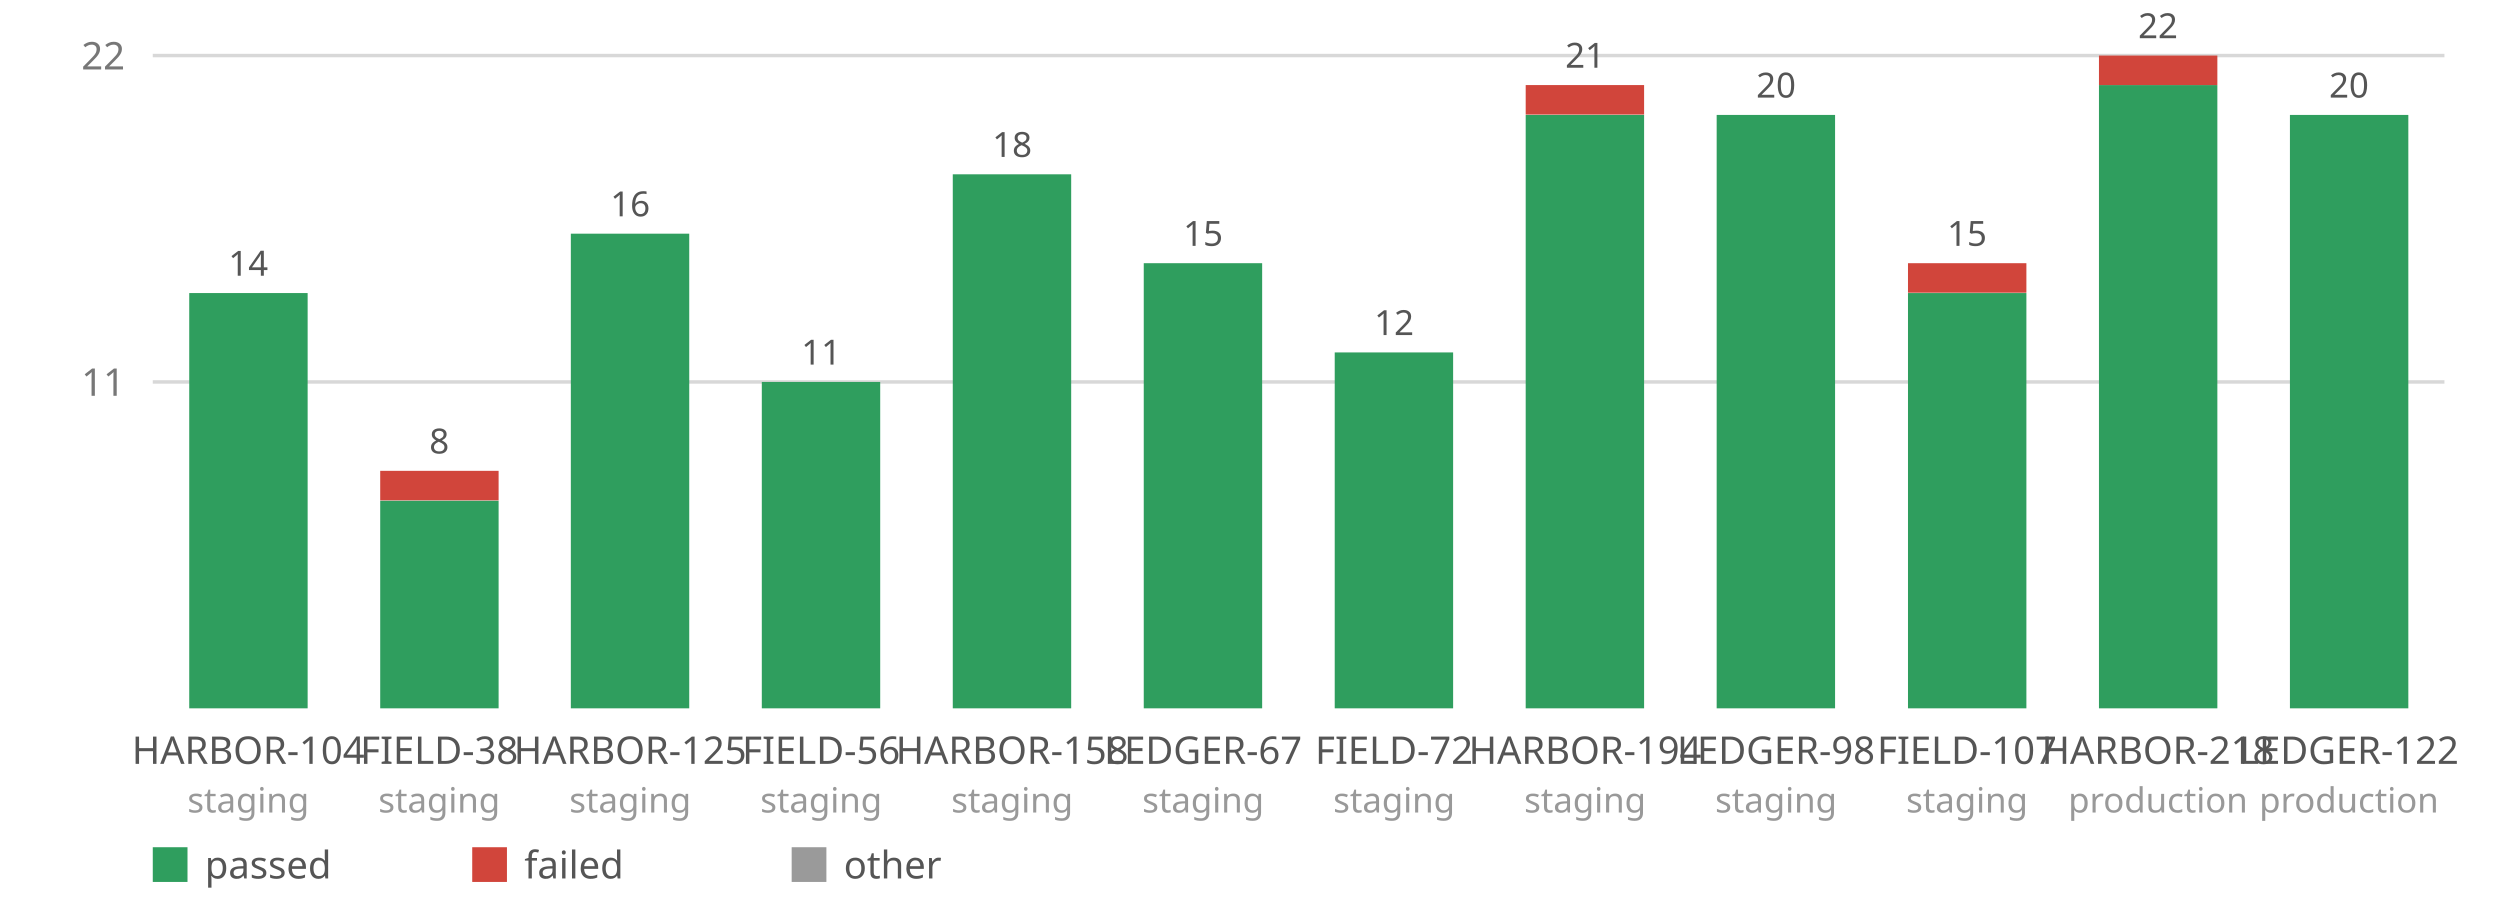
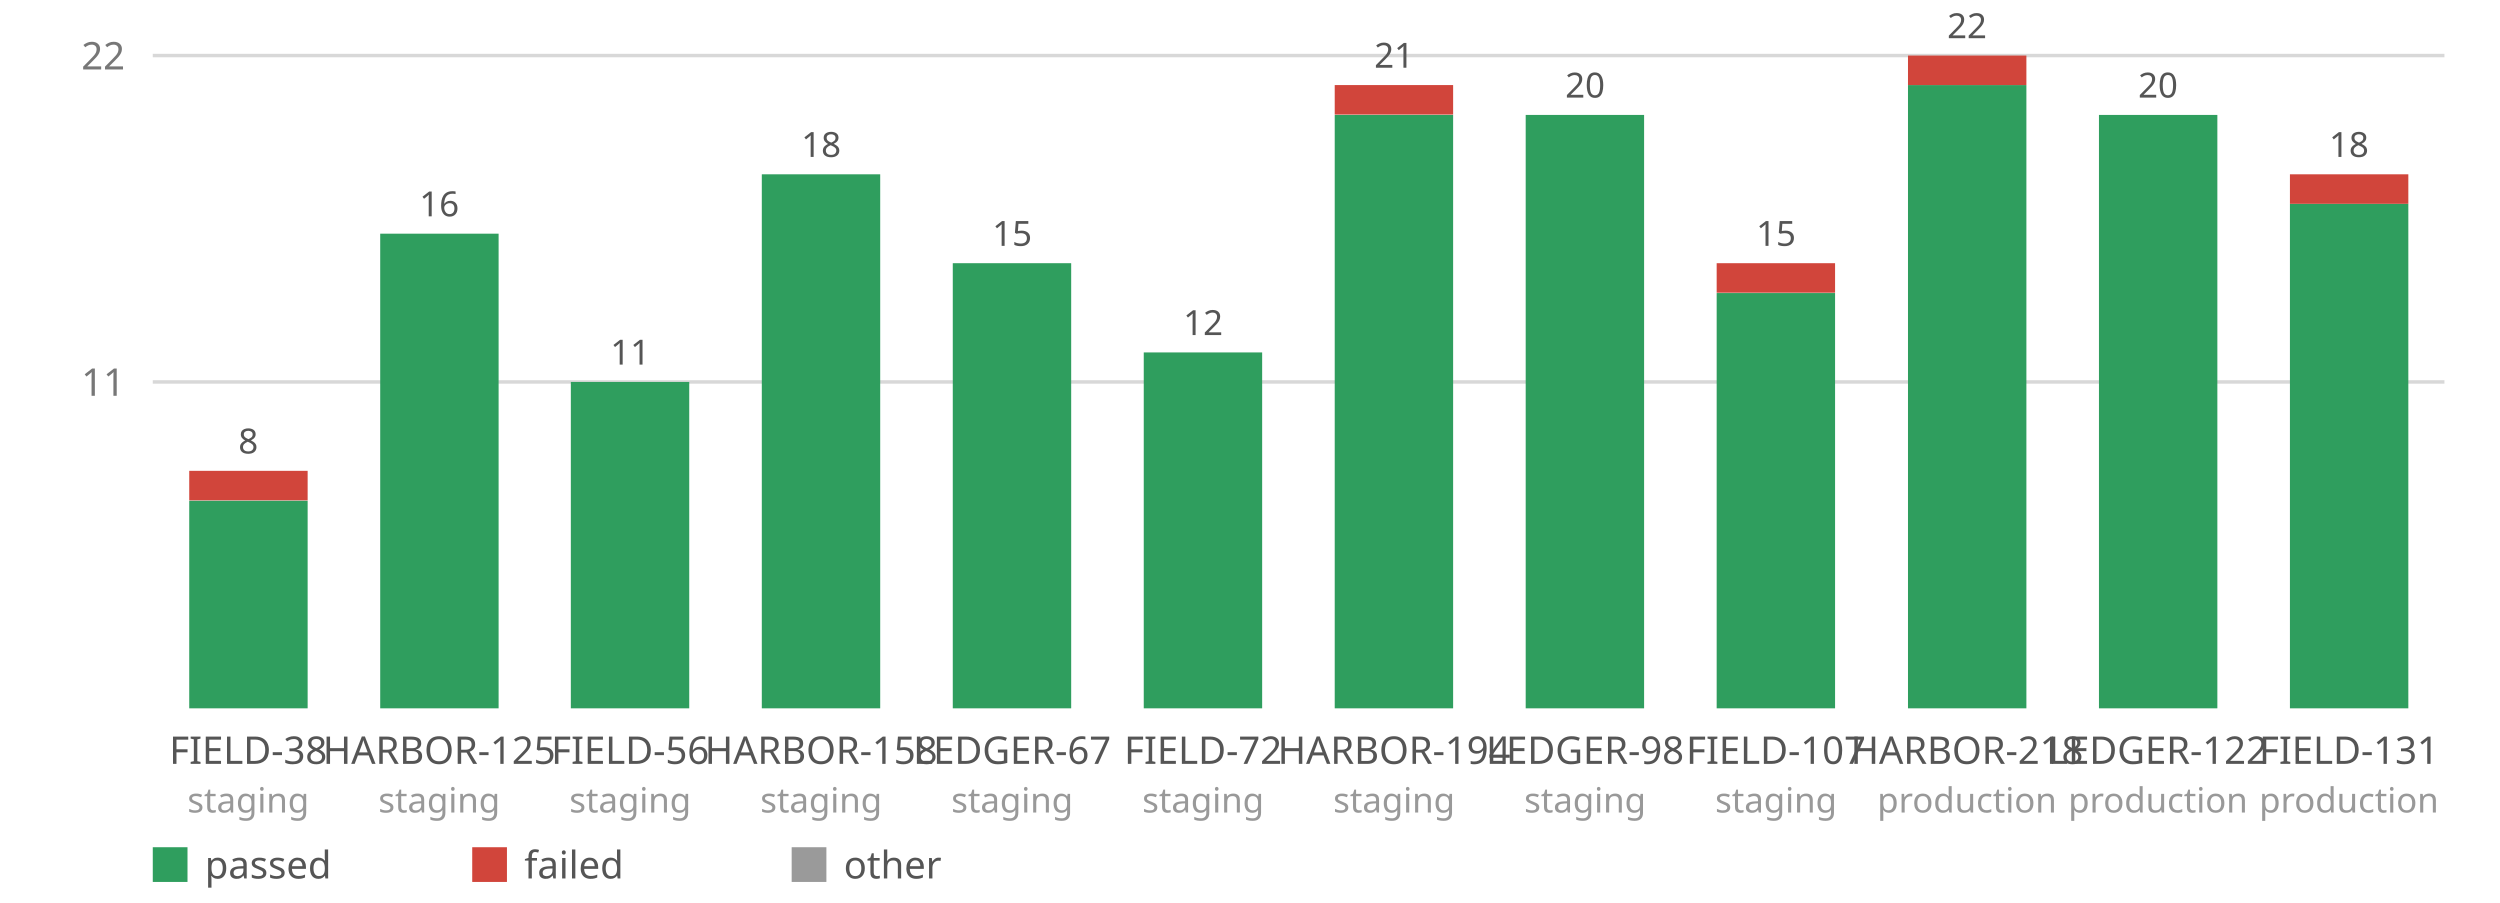
<svg xmlns="http://www.w3.org/2000/svg" viewBox="0 0 720 260" width="720" height="260" font-family="ui-sans-serif, system-ui, sans-serif">
  <rect width="720" height="260" fill="none" />
  <line x1="44" y1="110.0" x2="704" y2="110.0" stroke="#d8d8d8" stroke-width="1" />
  <text x="36" y="114.0" font-size="11" fill="#777" text-anchor="end">11</text>
  <line x1="44" y1="16.0" x2="704" y2="16.0" stroke="#d8d8d8" stroke-width="1" />
  <text x="36" y="20.0" font-size="11" fill="#777" text-anchor="end">22</text>
-   <rect x="54.5" y="84.4" width="34.1" height="119.6" fill="#2f9e5e" />
-   <text x="71.5" y="220" font-size="11" fill="#555" text-anchor="middle">HARBOR-104</text>
+   <rect x="54.5" y="144.2" width="34.1" height="59.8" fill="#2f9e5e" />
+   <rect x="54.5" y="135.6" width="34.1" height="8.5" fill="#d1453b" />
+   <text x="71.5" y="220" font-size="11" fill="#555" text-anchor="middle">FIELD-38</text>
  <text x="71.5" y="234" font-size="10" fill="#999" text-anchor="middle">staging</text>
-   <text x="71.5" y="79.4" font-size="10" fill="#555" text-anchor="middle">14</text>
-   <rect x="109.5" y="144.2" width="34.1" height="59.8" fill="#2f9e5e" />
-   <rect x="109.5" y="135.6" width="34.1" height="8.5" fill="#d1453b" />
-   <text x="126.5" y="220" font-size="11" fill="#555" text-anchor="middle">FIELD-38</text>
+   <text x="71.5" y="130.6" font-size="10" fill="#555" text-anchor="middle">8</text>
+   <rect x="109.5" y="67.3" width="34.1" height="136.7" fill="#2f9e5e" />
+   <text x="126.5" y="220" font-size="11" fill="#555" text-anchor="middle">HARBOR-125</text>
  <text x="126.5" y="234" font-size="10" fill="#999" text-anchor="middle">staging</text>
-   <text x="126.5" y="130.6" font-size="10" fill="#555" text-anchor="middle">8</text>
-   <rect x="164.4" y="67.3" width="34.1" height="136.7" fill="#2f9e5e" />
-   <text x="181.5" y="220" font-size="11" fill="#555" text-anchor="middle">HARBOR-125</text>
+   <text x="126.5" y="62.3" font-size="10" fill="#555" text-anchor="middle">16</text>
+   <rect x="164.4" y="110.0" width="34.1" height="94.0" fill="#2f9e5e" />
+   <text x="181.5" y="220" font-size="11" fill="#555" text-anchor="middle">FIELD-56</text>
  <text x="181.5" y="234" font-size="10" fill="#999" text-anchor="middle">staging</text>
-   <text x="181.5" y="62.3" font-size="10" fill="#555" text-anchor="middle">16</text>
-   <rect x="219.4" y="110.0" width="34.1" height="94.0" fill="#2f9e5e" />
-   <text x="236.5" y="220" font-size="11" fill="#555" text-anchor="middle">FIELD-56</text>
+   <text x="181.5" y="105.0" font-size="10" fill="#555" text-anchor="middle">11</text>
+   <rect x="219.4" y="50.2" width="34.1" height="153.8" fill="#2f9e5e" />
+   <text x="236.5" y="220" font-size="11" fill="#555" text-anchor="middle">HARBOR-158</text>
  <text x="236.5" y="234" font-size="10" fill="#999" text-anchor="middle">staging</text>
-   <text x="236.5" y="105.0" font-size="10" fill="#555" text-anchor="middle">11</text>
-   <rect x="274.4" y="50.2" width="34.1" height="153.8" fill="#2f9e5e" />
-   <text x="291.5" y="220" font-size="11" fill="#555" text-anchor="middle">HARBOR-158</text>
+   <text x="236.5" y="45.2" font-size="10" fill="#555" text-anchor="middle">18</text>
+   <rect x="274.4" y="75.8" width="34.1" height="128.2" fill="#2f9e5e" />
+   <text x="291.5" y="220" font-size="11" fill="#555" text-anchor="middle">LEDGER-67</text>
  <text x="291.5" y="234" font-size="10" fill="#999" text-anchor="middle">staging</text>
-   <text x="291.5" y="45.2" font-size="10" fill="#555" text-anchor="middle">18</text>
-   <rect x="329.4" y="75.8" width="34.1" height="128.2" fill="#2f9e5e" />
-   <text x="346.5" y="220" font-size="11" fill="#555" text-anchor="middle">LEDGER-67</text>
+   <text x="291.5" y="70.8" font-size="10" fill="#555" text-anchor="middle">15</text>
+   <rect x="329.4" y="101.5" width="34.1" height="102.5" fill="#2f9e5e" />
+   <text x="346.5" y="220" font-size="11" fill="#555" text-anchor="middle">FIELD-72</text>
  <text x="346.5" y="234" font-size="10" fill="#999" text-anchor="middle">staging</text>
-   <text x="346.5" y="70.8" font-size="10" fill="#555" text-anchor="middle">15</text>
-   <rect x="384.4" y="101.5" width="34.1" height="102.5" fill="#2f9e5e" />
-   <text x="401.5" y="220" font-size="11" fill="#555" text-anchor="middle">FIELD-72</text>
+   <text x="346.5" y="96.5" font-size="10" fill="#555" text-anchor="middle">12</text>
+   <rect x="384.4" y="33.1" width="34.1" height="170.9" fill="#2f9e5e" />
+   <rect x="384.4" y="24.5" width="34.1" height="8.5" fill="#d1453b" />
+   <text x="401.5" y="220" font-size="11" fill="#555" text-anchor="middle">HARBOR-194</text>
  <text x="401.5" y="234" font-size="10" fill="#999" text-anchor="middle">staging</text>
-   <text x="401.5" y="96.5" font-size="10" fill="#555" text-anchor="middle">12</text>
+   <text x="401.5" y="19.5" font-size="10" fill="#555" text-anchor="middle">21</text>
  <rect x="439.4" y="33.1" width="34.1" height="170.9" fill="#2f9e5e" />
-   <rect x="439.4" y="24.5" width="34.1" height="8.5" fill="#d1453b" />
-   <text x="456.5" y="220" font-size="11" fill="#555" text-anchor="middle">HARBOR-194</text>
+   <text x="456.5" y="220" font-size="11" fill="#555" text-anchor="middle">LEDGER-98</text>
  <text x="456.5" y="234" font-size="10" fill="#999" text-anchor="middle">staging</text>
-   <text x="456.5" y="19.5" font-size="10" fill="#555" text-anchor="middle">21</text>
-   <rect x="494.4" y="33.1" width="34.1" height="170.9" fill="#2f9e5e" />
-   <text x="511.5" y="220" font-size="11" fill="#555" text-anchor="middle">LEDGER-98</text>
+   <text x="456.5" y="28.1" font-size="10" fill="#555" text-anchor="middle">20</text>
+   <rect x="494.4" y="84.4" width="34.1" height="119.6" fill="#2f9e5e" />
+   <rect x="494.4" y="75.8" width="34.1" height="8.5" fill="#d1453b" />
+   <text x="511.5" y="220" font-size="11" fill="#555" text-anchor="middle">FIELD-107</text>
  <text x="511.5" y="234" font-size="10" fill="#999" text-anchor="middle">staging</text>
-   <text x="511.5" y="28.1" font-size="10" fill="#555" text-anchor="middle">20</text>
-   <rect x="549.5" y="84.4" width="34.1" height="119.6" fill="#2f9e5e" />
-   <rect x="549.5" y="75.8" width="34.1" height="8.5" fill="#d1453b" />
-   <text x="566.5" y="220" font-size="11" fill="#555" text-anchor="middle">FIELD-107</text>
-   <text x="566.5" y="234" font-size="10" fill="#999" text-anchor="middle">staging</text>
-   <text x="566.5" y="70.8" font-size="10" fill="#555" text-anchor="middle">15</text>
-   <rect x="604.5" y="24.5" width="34.1" height="179.5" fill="#2f9e5e" />
-   <rect x="604.5" y="16.0" width="34.1" height="8.5" fill="#d1453b" />
-   <text x="621.5" y="220" font-size="11" fill="#555" text-anchor="middle">HARBOR-218</text>
+   <text x="511.5" y="70.8" font-size="10" fill="#555" text-anchor="middle">15</text>
+   <rect x="549.5" y="24.5" width="34.1" height="179.5" fill="#2f9e5e" />
+   <rect x="549.5" y="16.0" width="34.1" height="8.5" fill="#d1453b" />
+   <text x="566.5" y="220" font-size="11" fill="#555" text-anchor="middle">HARBOR-218</text>
+   <text x="566.5" y="234" font-size="10" fill="#999" text-anchor="middle">production</text>
+   <text x="566.5" y="11.0" font-size="10" fill="#555" text-anchor="middle">22</text>
+   <rect x="604.5" y="33.1" width="34.1" height="170.9" fill="#2f9e5e" />
+   <text x="621.5" y="220" font-size="11" fill="#555" text-anchor="middle">LEDGER-122</text>
  <text x="621.5" y="234" font-size="10" fill="#999" text-anchor="middle">production</text>
-   <text x="621.5" y="11.0" font-size="10" fill="#555" text-anchor="middle">22</text>
-   <rect x="659.5" y="33.1" width="34.1" height="170.9" fill="#2f9e5e" />
-   <text x="676.5" y="220" font-size="11" fill="#555" text-anchor="middle">LEDGER-122</text>
+   <text x="621.5" y="28.1" font-size="10" fill="#555" text-anchor="middle">20</text>
+   <rect x="659.5" y="58.7" width="34.1" height="145.3" fill="#2f9e5e" />
+   <rect x="659.5" y="50.2" width="34.1" height="8.5" fill="#d1453b" />
+   <text x="676.5" y="220" font-size="11" fill="#555" text-anchor="middle">FIELD-131</text>
  <text x="676.5" y="234" font-size="10" fill="#999" text-anchor="middle">production</text>
-   <text x="676.5" y="28.1" font-size="10" fill="#555" text-anchor="middle">20</text>
+   <text x="676.5" y="45.2" font-size="10" fill="#555" text-anchor="middle">18</text>
  <rect x="44" y="244" width="10" height="10" fill="#2f9e5e" />
  <text x="59" y="253" font-size="11" fill="#555">passed</text>
  <rect x="136" y="244" width="10" height="10" fill="#d1453b" />
  <text x="151" y="253" font-size="11" fill="#555">failed</text>
  <rect x="228" y="244" width="10" height="10" fill="#9a9a9a" />
  <text x="243" y="253" font-size="11" fill="#555">other</text>
</svg>
